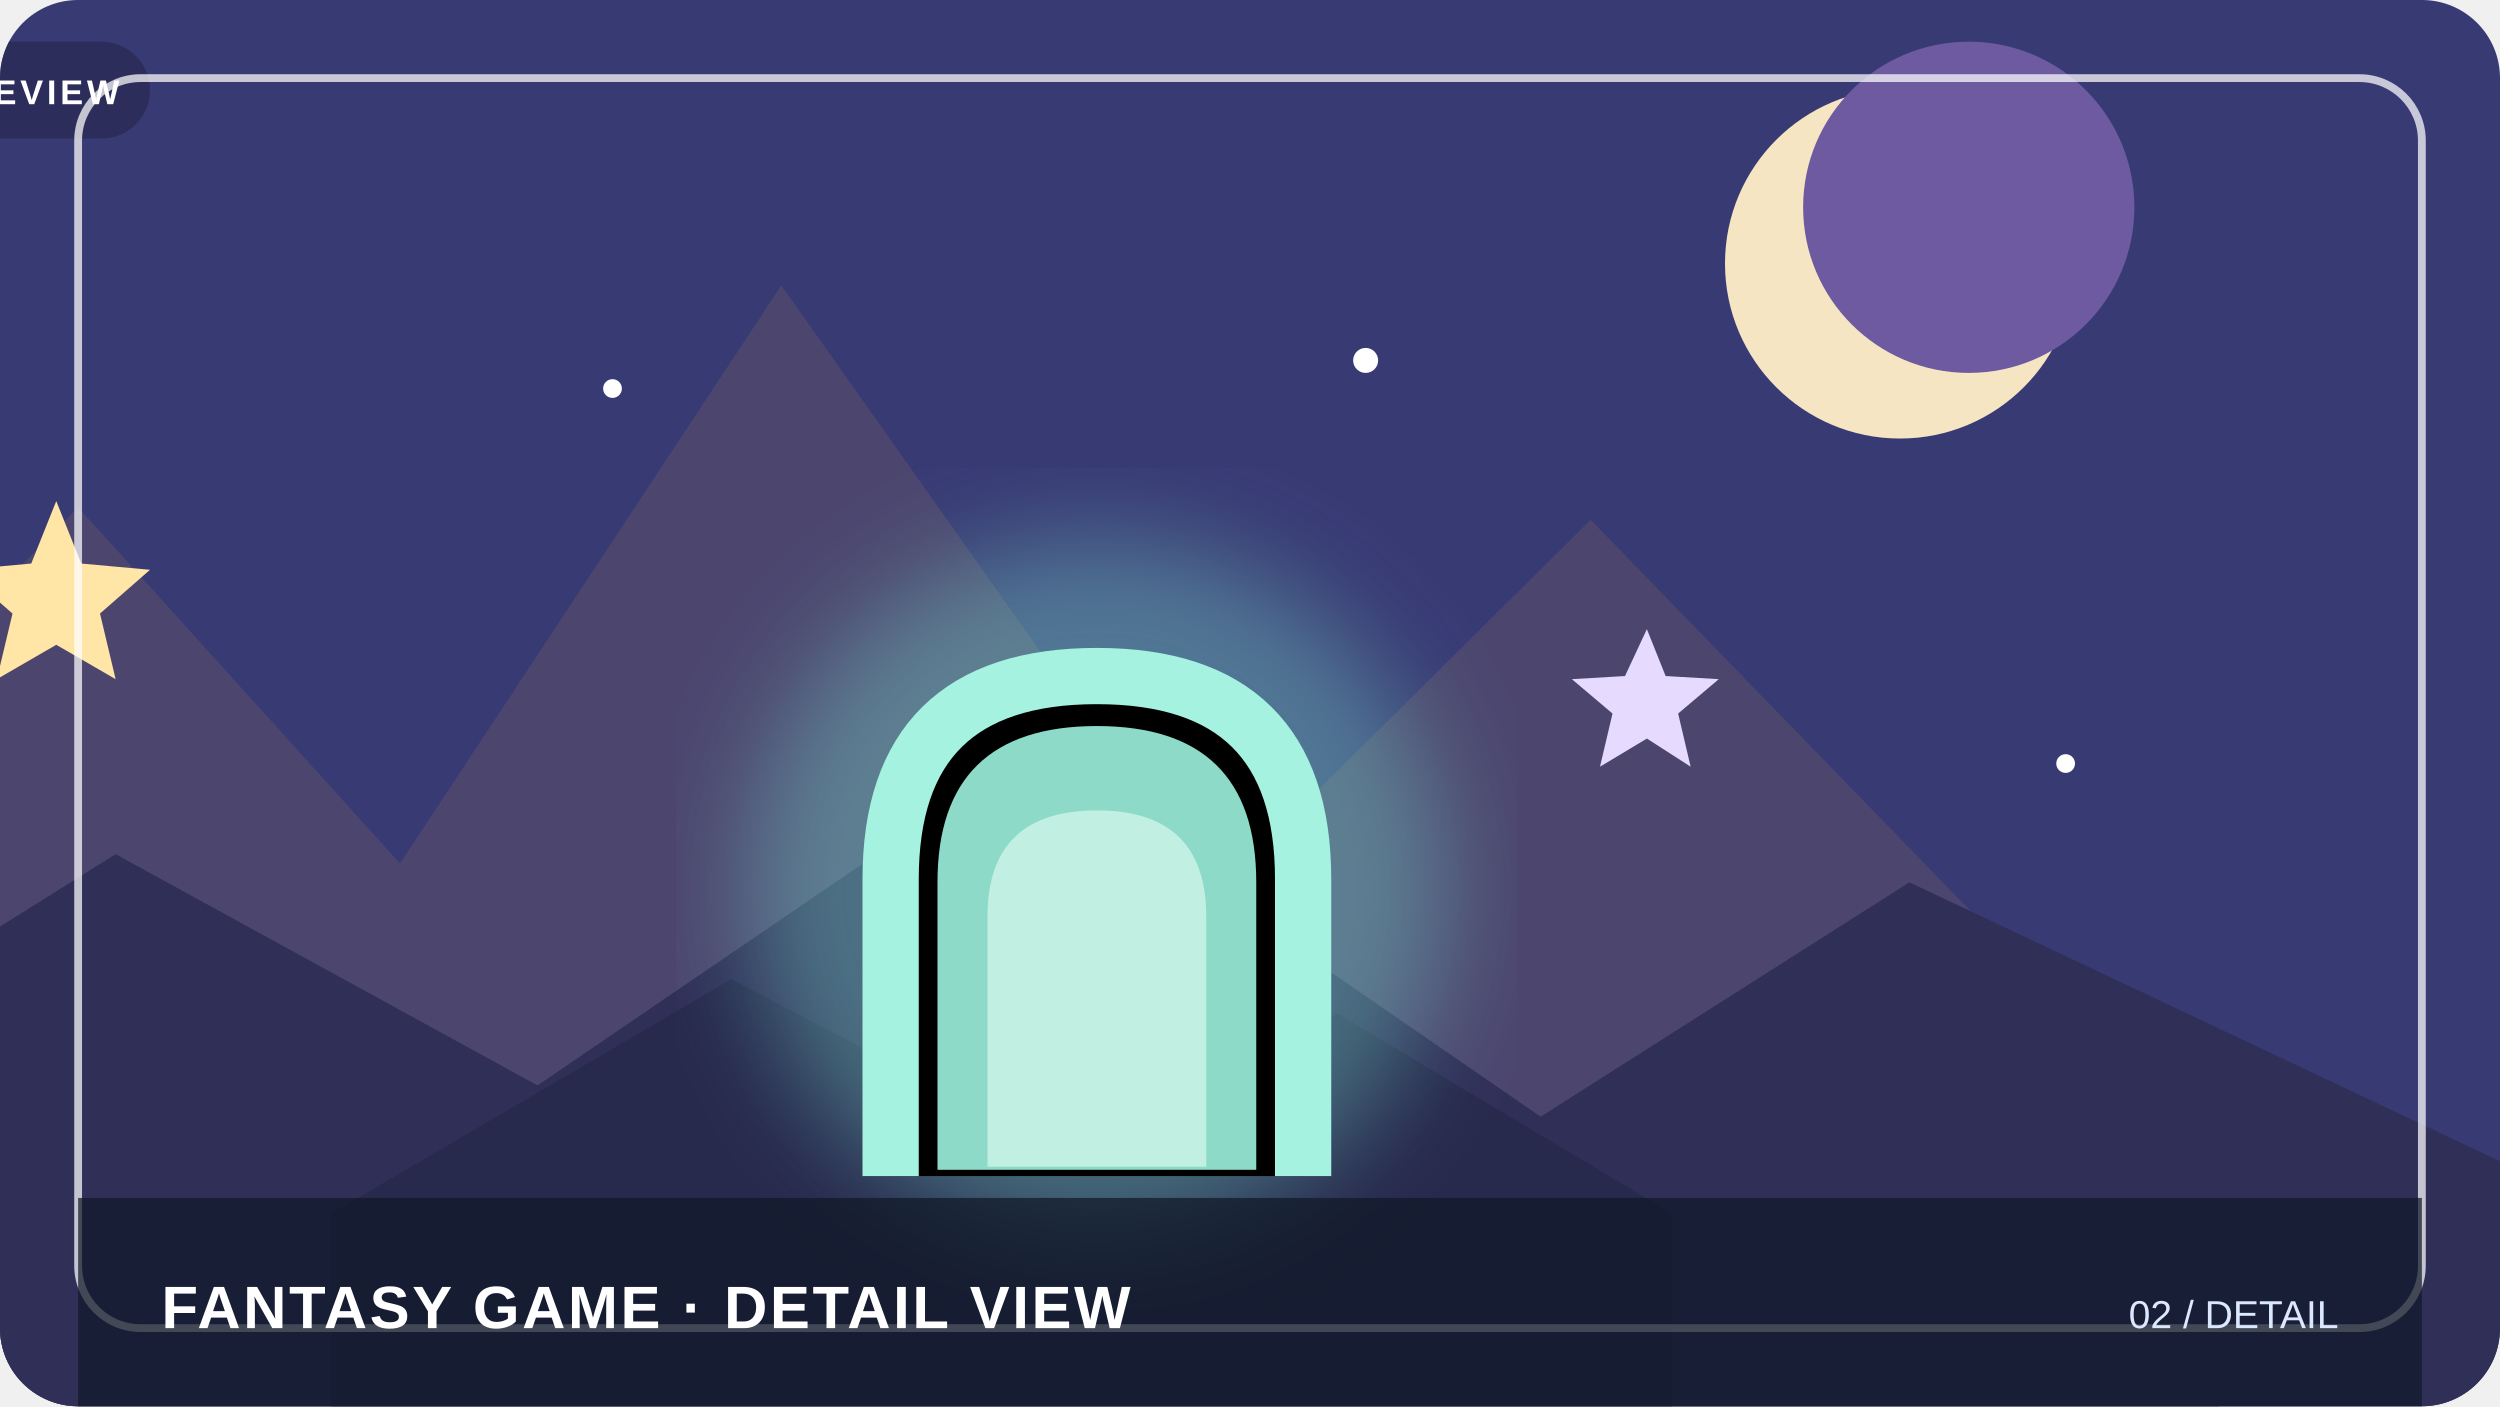
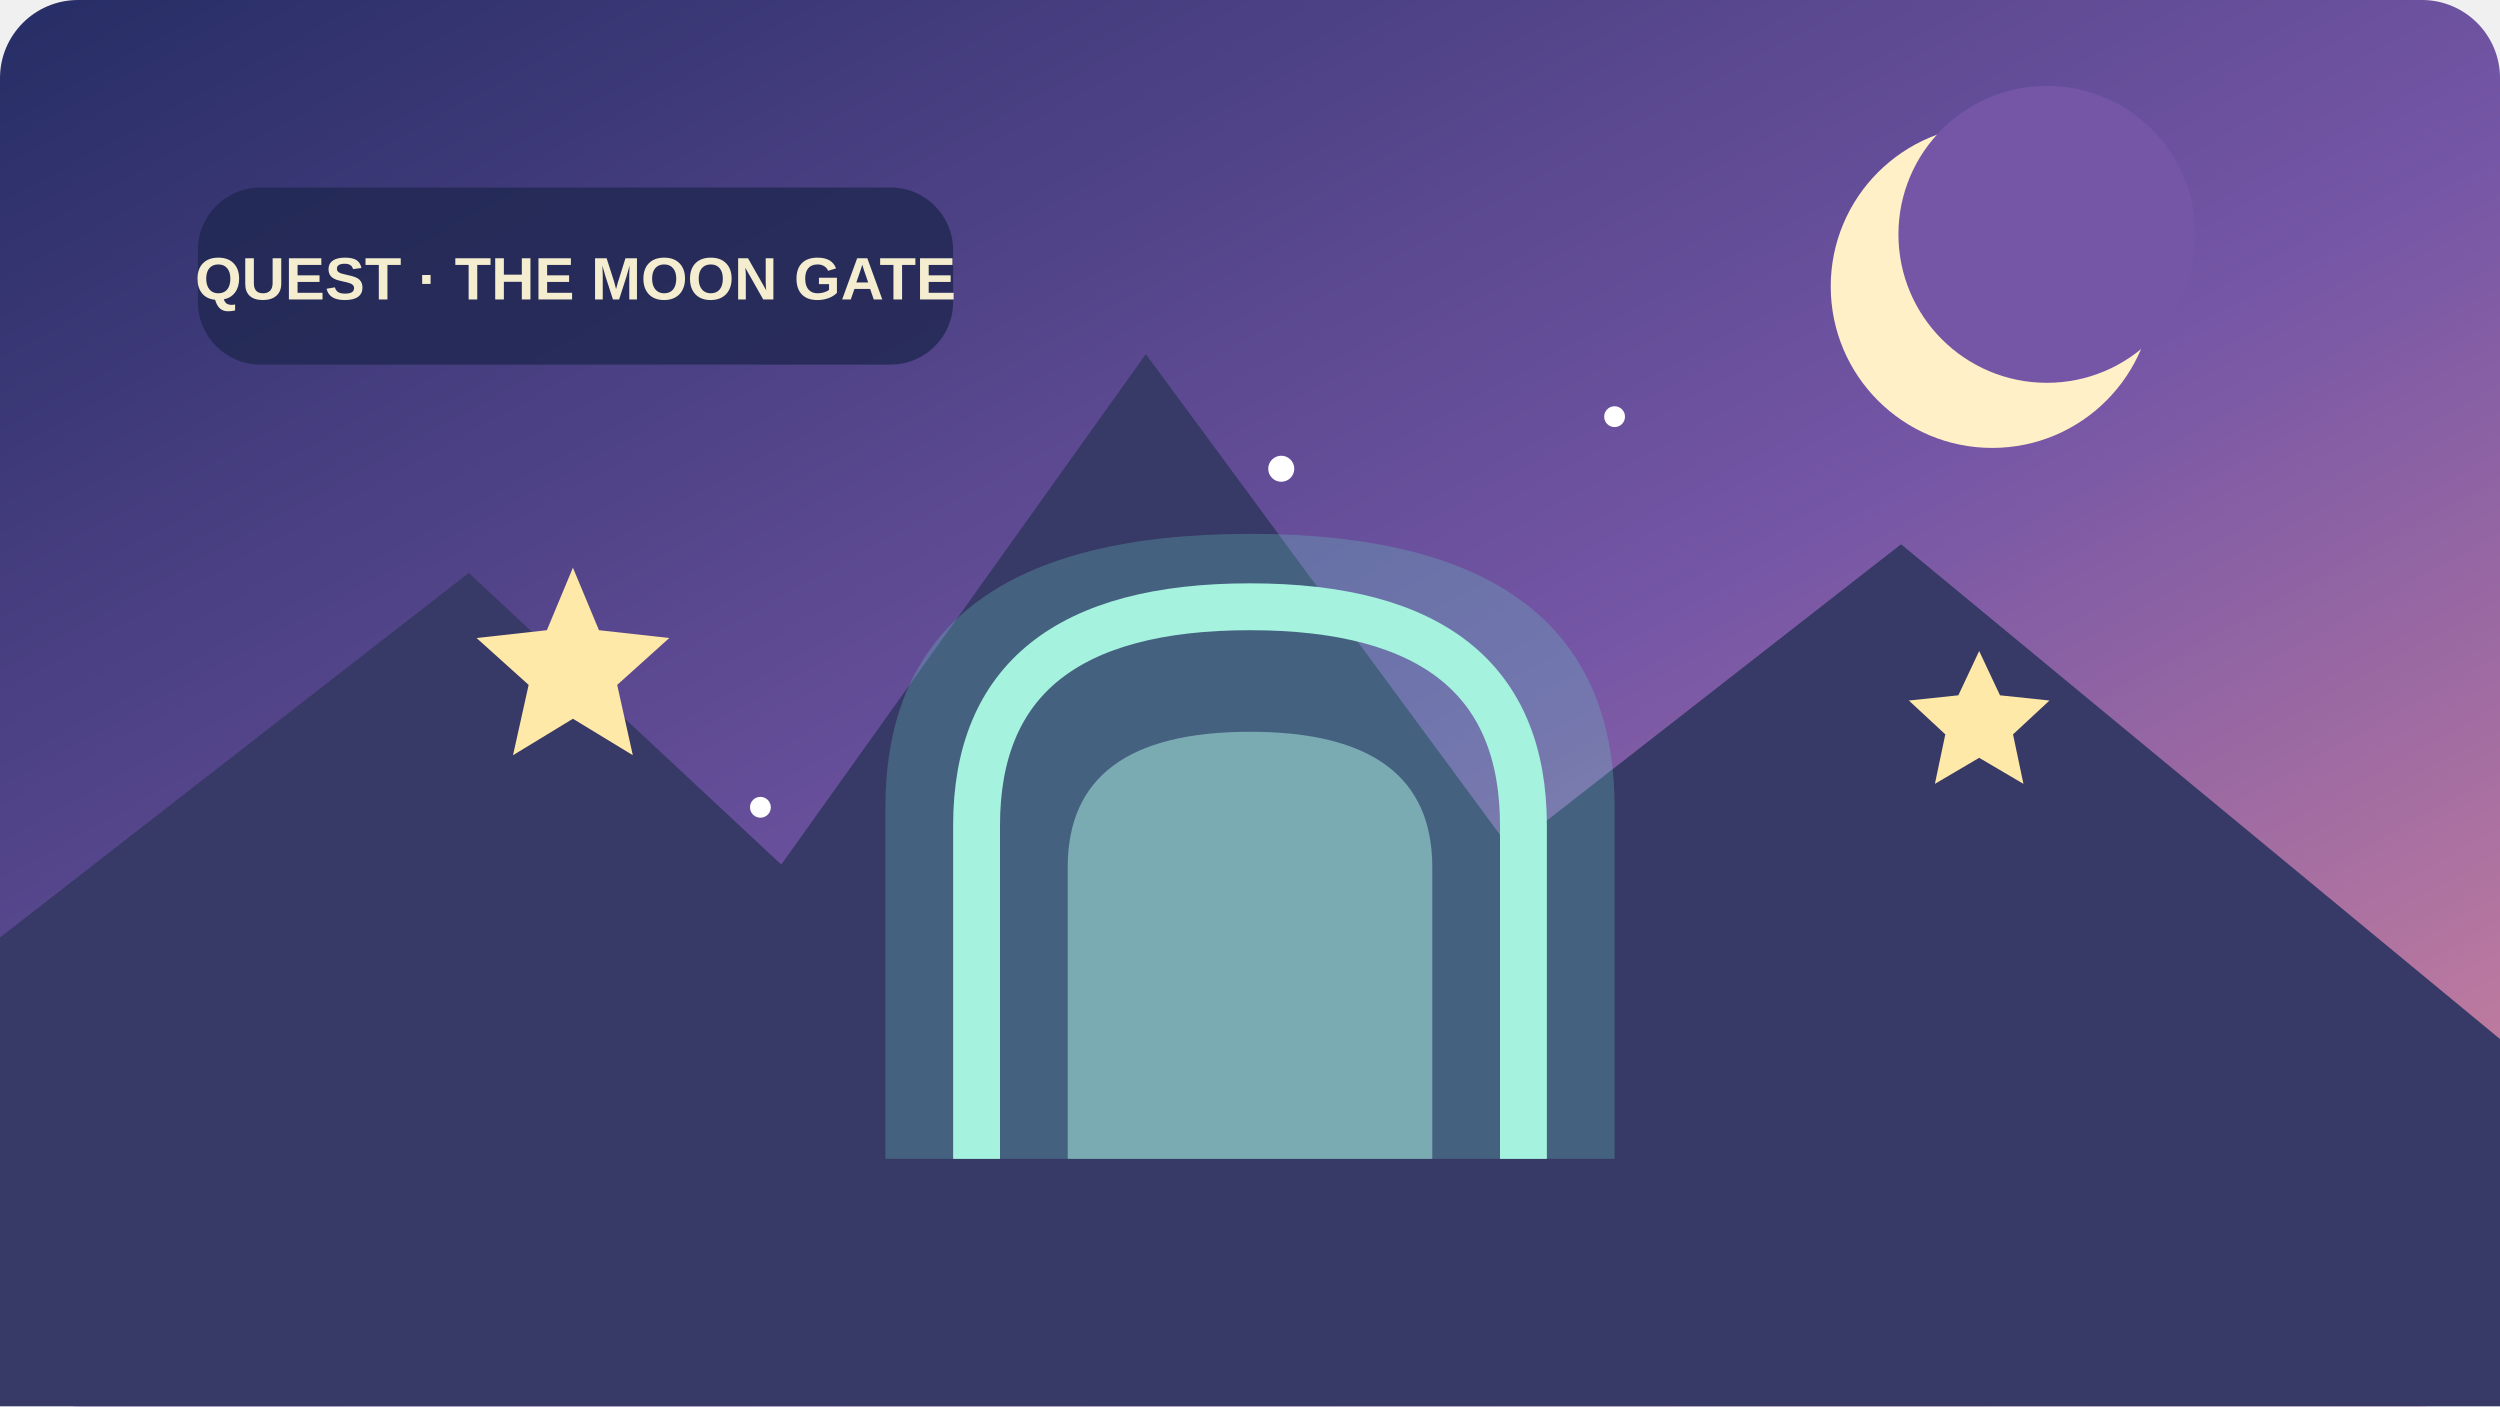
- <svg xmlns="http://www.w3.org/2000/svg" viewBox="0 0 960 540" role="img" aria-label="Fantasy game · detail view">
+ <svg xmlns="http://www.w3.org/2000/svg" viewBox="0 0 960 540">
  <defs>
-     <clipPath id="frame">
-       <rect width="960" height="540" rx="30" />
-     </clipPath>
+     <linearGradient id="f" x2="1" y2="1">
+       <stop stop-color="#262d65" />
+       <stop offset=".55" stop-color="#7556a6" />
+       <stop offset="1" stop-color="#db899c" />
+     </linearGradient>
  </defs>
-   <g clip-path="url(#frame)">
-     <g transform="translate(-180 -50) scale(1.2)">
-       <defs>
-         <linearGradient id="bg" x1="90" y1="20" x2="840" y2="540">
-           <stop stop-color="#383A74" />
-           <stop offset=".55" stop-color="#7357A7" />
-           <stop offset="1" stop-color="#E08FA0" />
-         </linearGradient>
-         <linearGradient id="portal" x1="450" y1="210" x2="560" y2="420">
-           <stop stop-color="#9CF2DF" />
-           <stop offset="1" stop-color="#66A9D9" />
-         </linearGradient>
-         <filter id="glow">
-           <feGaussianBlur stdDeviation="16" />
-         </filter>
-       </defs>
-       <rect width="960" height="540" rx="30" fill="url(#bg)" />
-       <circle cx="758" cy="126" r="56" fill="#F6E5C3" />
-       <circle cx="780" cy="108" r="53" fill="#6D5AA1" />
-       <path d="M0 384l175-180 103 114 122-185 138 195 121-120 201 207v125H0z" fill="#4C466F" />
-       <path d="M0 432l187-117 135 74 154-105 167 115 118-75 199 94v122H0z" fill="#302F58" />
-       <path d="M256 430l128-75 105 55 89-44 107 64v110H256z" fill="#27294D" />
-       <circle cx="501" cy="326" r="112" fill="#78DACA" opacity=".38" filter="url(#glow)" />
-       <path d="M435 418v-95q0-65 66-65t66 65v95" stroke="#A6F2E0" stroke-width="18" />
-       <path d="M450 416v-92q0-50 51-50t51 50v92" fill="url(#portal)" opacity=".9" />
-       <path d="M466 415v-80q0-34 35-34t35 34v80" fill="#E5FFF3" opacity=".6" />
-       <path d="M168 202l8 20 22 2-16 14 5 21-19-11-19 11 5-21-16-14 22-2 8-20z" fill="#FFE5A6" />
-       <path d="M677 243l6 15 17 1-13 11 4 17-14-9-15 9 4-17-13-11 17-1 7-15z" fill="#E6DBFF" />
-       <circle cx="346" cy="166" r="3" fill="white" />
-       <circle cx="587" cy="157" r="4" fill="white" />
-       <circle cx="811" cy="286" r="3" fill="white" />
-       <rect x="55" y="55" width="143" height="31" rx="15.5" fill="#292951" fill-opacity=".7" />
-       <text x="126" y="75" text-anchor="middle" fill="white" font-family="Arial,sans-serif" font-size="11" font-weight="700" letter-spacing="1.2">CONCEPT PREVIEW</text>
-     </g>
-     <rect x="30" y="30" width="900" height="480" rx="24" fill="none" stroke="#ffffff" stroke-opacity=".72" stroke-width="3" />
-     <rect x="30" y="460" width="900" height="80" fill="#101827" fill-opacity=".72" />
-     <text x="62" y="510" fill="#ffffff" font-family="Arial,sans-serif" font-size="23" font-weight="700" letter-spacing="1">FANTASY GAME · DETAIL VIEW</text>
-     <text x="898" y="510" text-anchor="end" fill="#dce8ff" font-family="Arial,sans-serif" font-size="15">02 / DETAIL</text>
-   </g>
+   <rect width="960" height="540" rx="30" fill="url(#f)" />
+   <circle cx="765" cy="110" r="62" fill="#fff0c8" />
+   <circle cx="786" cy="90" r="57" fill="#7556a6" />
+   <path d="M0 360 180 220l120 112 140-196 140 190 150-117 230 190v141H0z" fill="#373966" />
+   <path d="M340 445v-135q0-105 140-105t140 105v135" fill="#69c9c1" opacity=".28" />
+   <path d="M375 445v-128q0-84 105-84t105 84v128" fill="none" stroke="#a5f2df" stroke-width="18" />
+   <path d="M410 445v-112q0-52 70-52t70 52v112" fill="#a5e8dd" opacity=".55" />
+   <rect x="76" y="72" width="290" height="68" rx="24" fill="#202750" fill-opacity=".8" />
+   <text x="221" y="115" text-anchor="middle" font-family="Arial" font-size="23" font-weight="700" fill="#f4edcf">QUEST · THE MOON GATE</text>
+   <path d="m220 218 10 24 27 3-20 18 6 27-23-14-23 14 6-27-20-18 27-3zM760 250l8 17 19 2-14 13 4 19-17-10-17 10 4-19-14-13 19-2z" fill="#ffe9a9" />
+   <circle cx="492" cy="180" r="5" fill="white" />
+   <circle cx="620" cy="160" r="4" fill="white" />
+   <circle cx="292" cy="310" r="4" fill="white" />
</svg>
